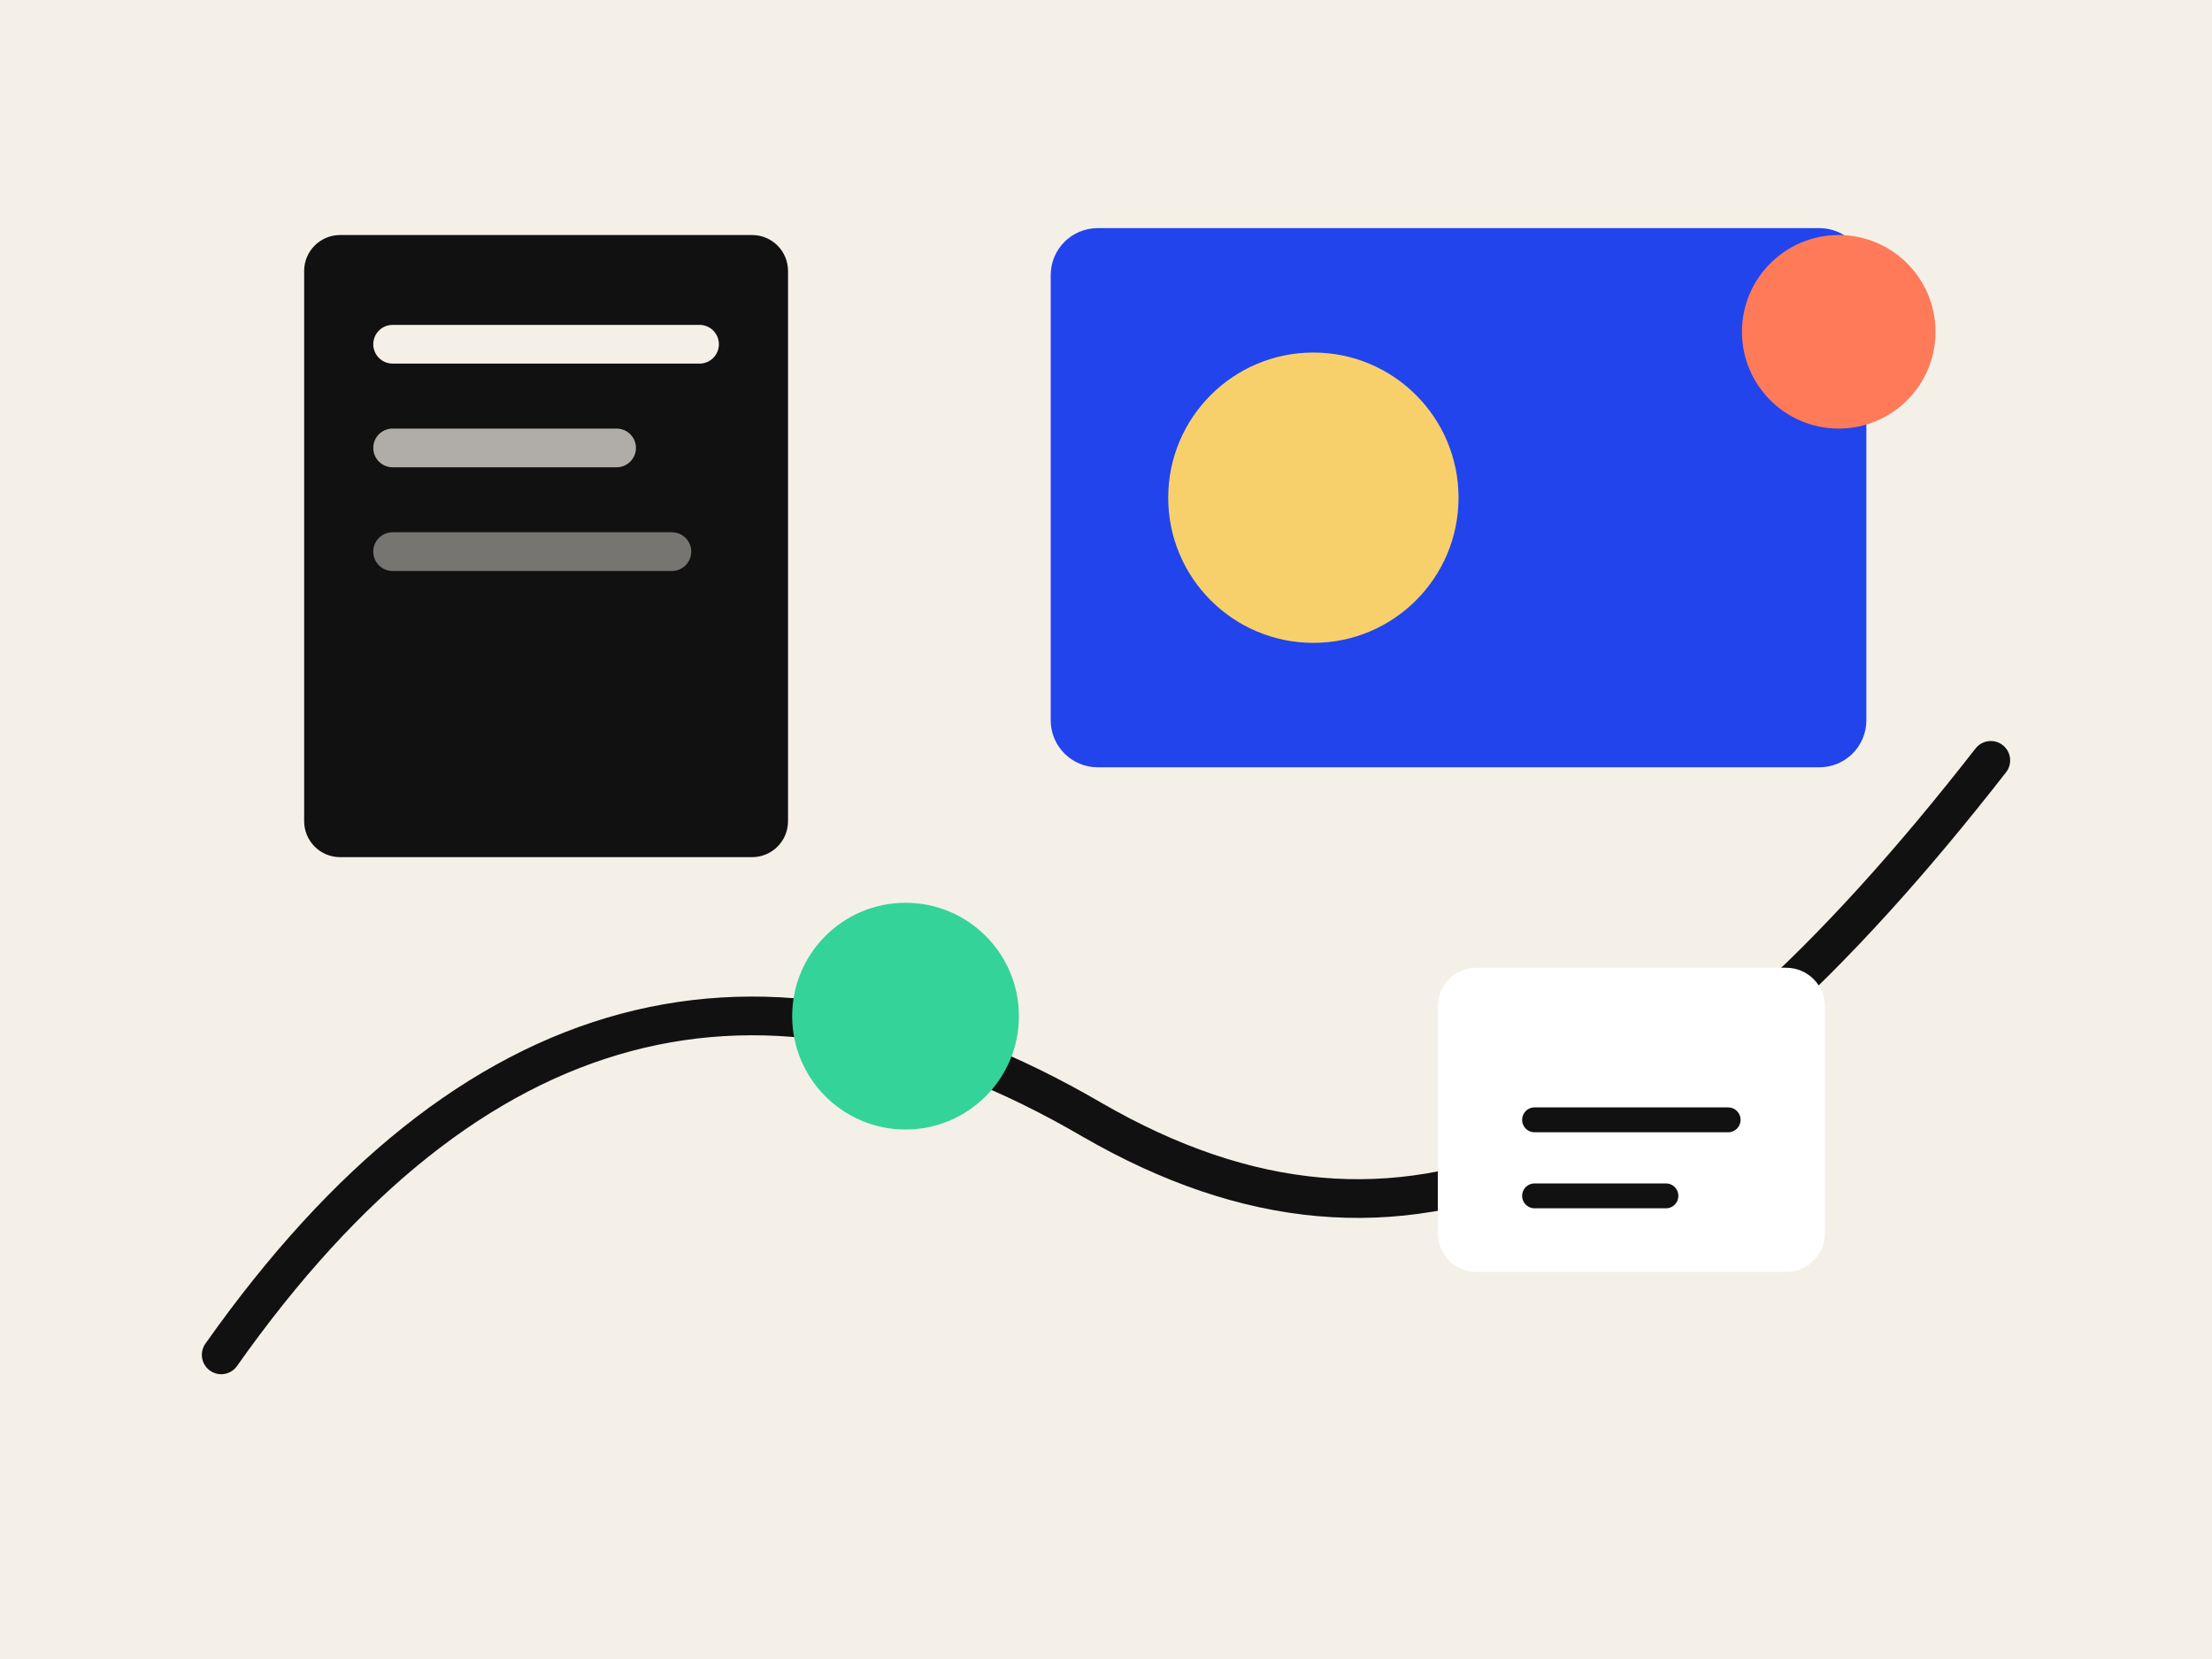
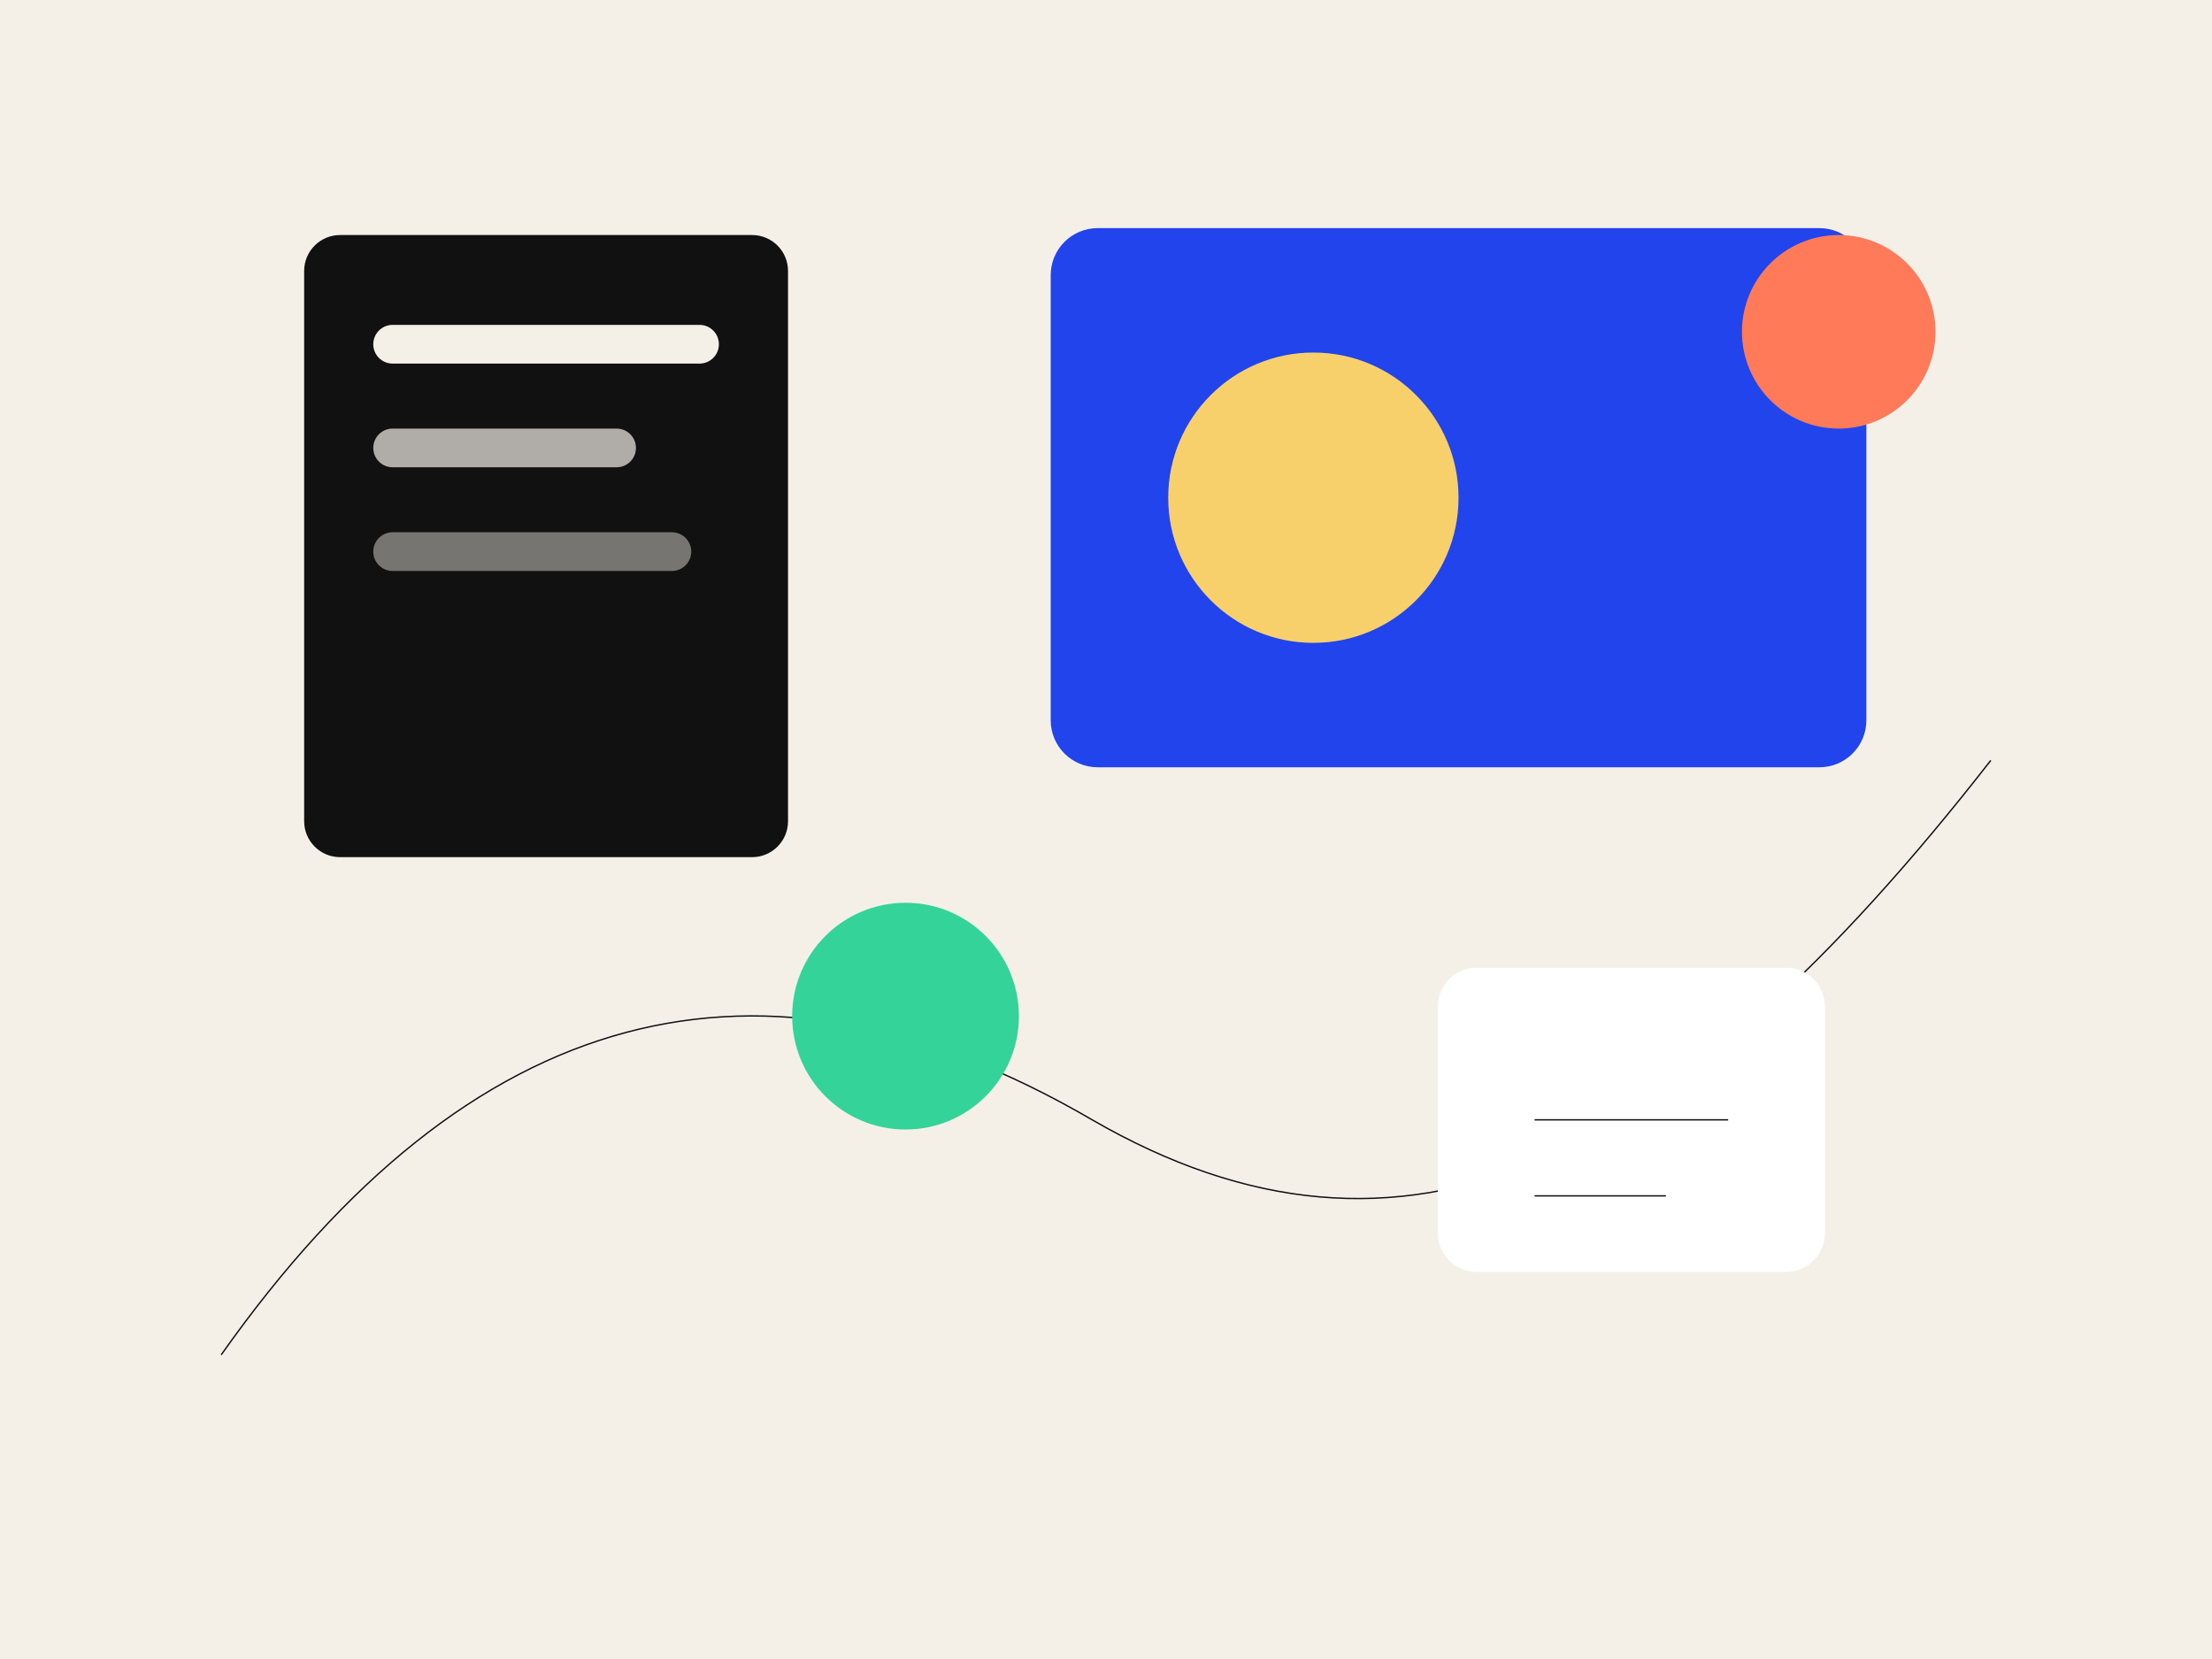
<svg xmlns="http://www.w3.org/2000/svg" width="1600" height="1200" viewBox="0 0 1600 1200" fill="none">
  <rect width="1600" height="1200" fill="#F4F0E8" />
-   <path d="M160 980C340 725 550 670 790 810C1015 940 1210 845 1440 550" stroke="#111111" stroke-width="28" stroke-linecap="round" />
+   <path d="M160 980C340 725 550 670 790 810C1015 940 1210 845 1440 550" stroke="#111111" strokeWidth="28" strokeLinecap="round" />
  <rect x="220" y="170" width="350" height="450" rx="26" fill="#111111" />
  <rect x="270" y="235" width="250" height="28" rx="14" fill="#F4F0E8" />
  <rect x="270" y="310" width="190" height="28" rx="14" fill="#F4F0E8" opacity=".7" />
  <rect x="270" y="385" width="230" height="28" rx="14" fill="#F4F0E8" opacity=".45" />
  <rect x="760" y="165" width="590" height="390" rx="34" fill="#2244ec" />
  <circle cx="950" cy="360" r="105" fill="#F7D06B" />
  <rect x="1040" y="700" width="280" height="220" rx="28" fill="#FFFFFF" />
-   <path d="M1110 810H1250M1110 865H1205" stroke="#111111" stroke-width="18" stroke-linecap="round" />
+   <path d="M1110 810H1250M1110 865H1205" stroke="#111111" strokeWidth="18" strokeLinecap="round" />
  <circle cx="1330" cy="240" r="70" fill="#FF7A59" />
  <circle cx="655" cy="735" r="82" fill="#34D399" />
</svg>
